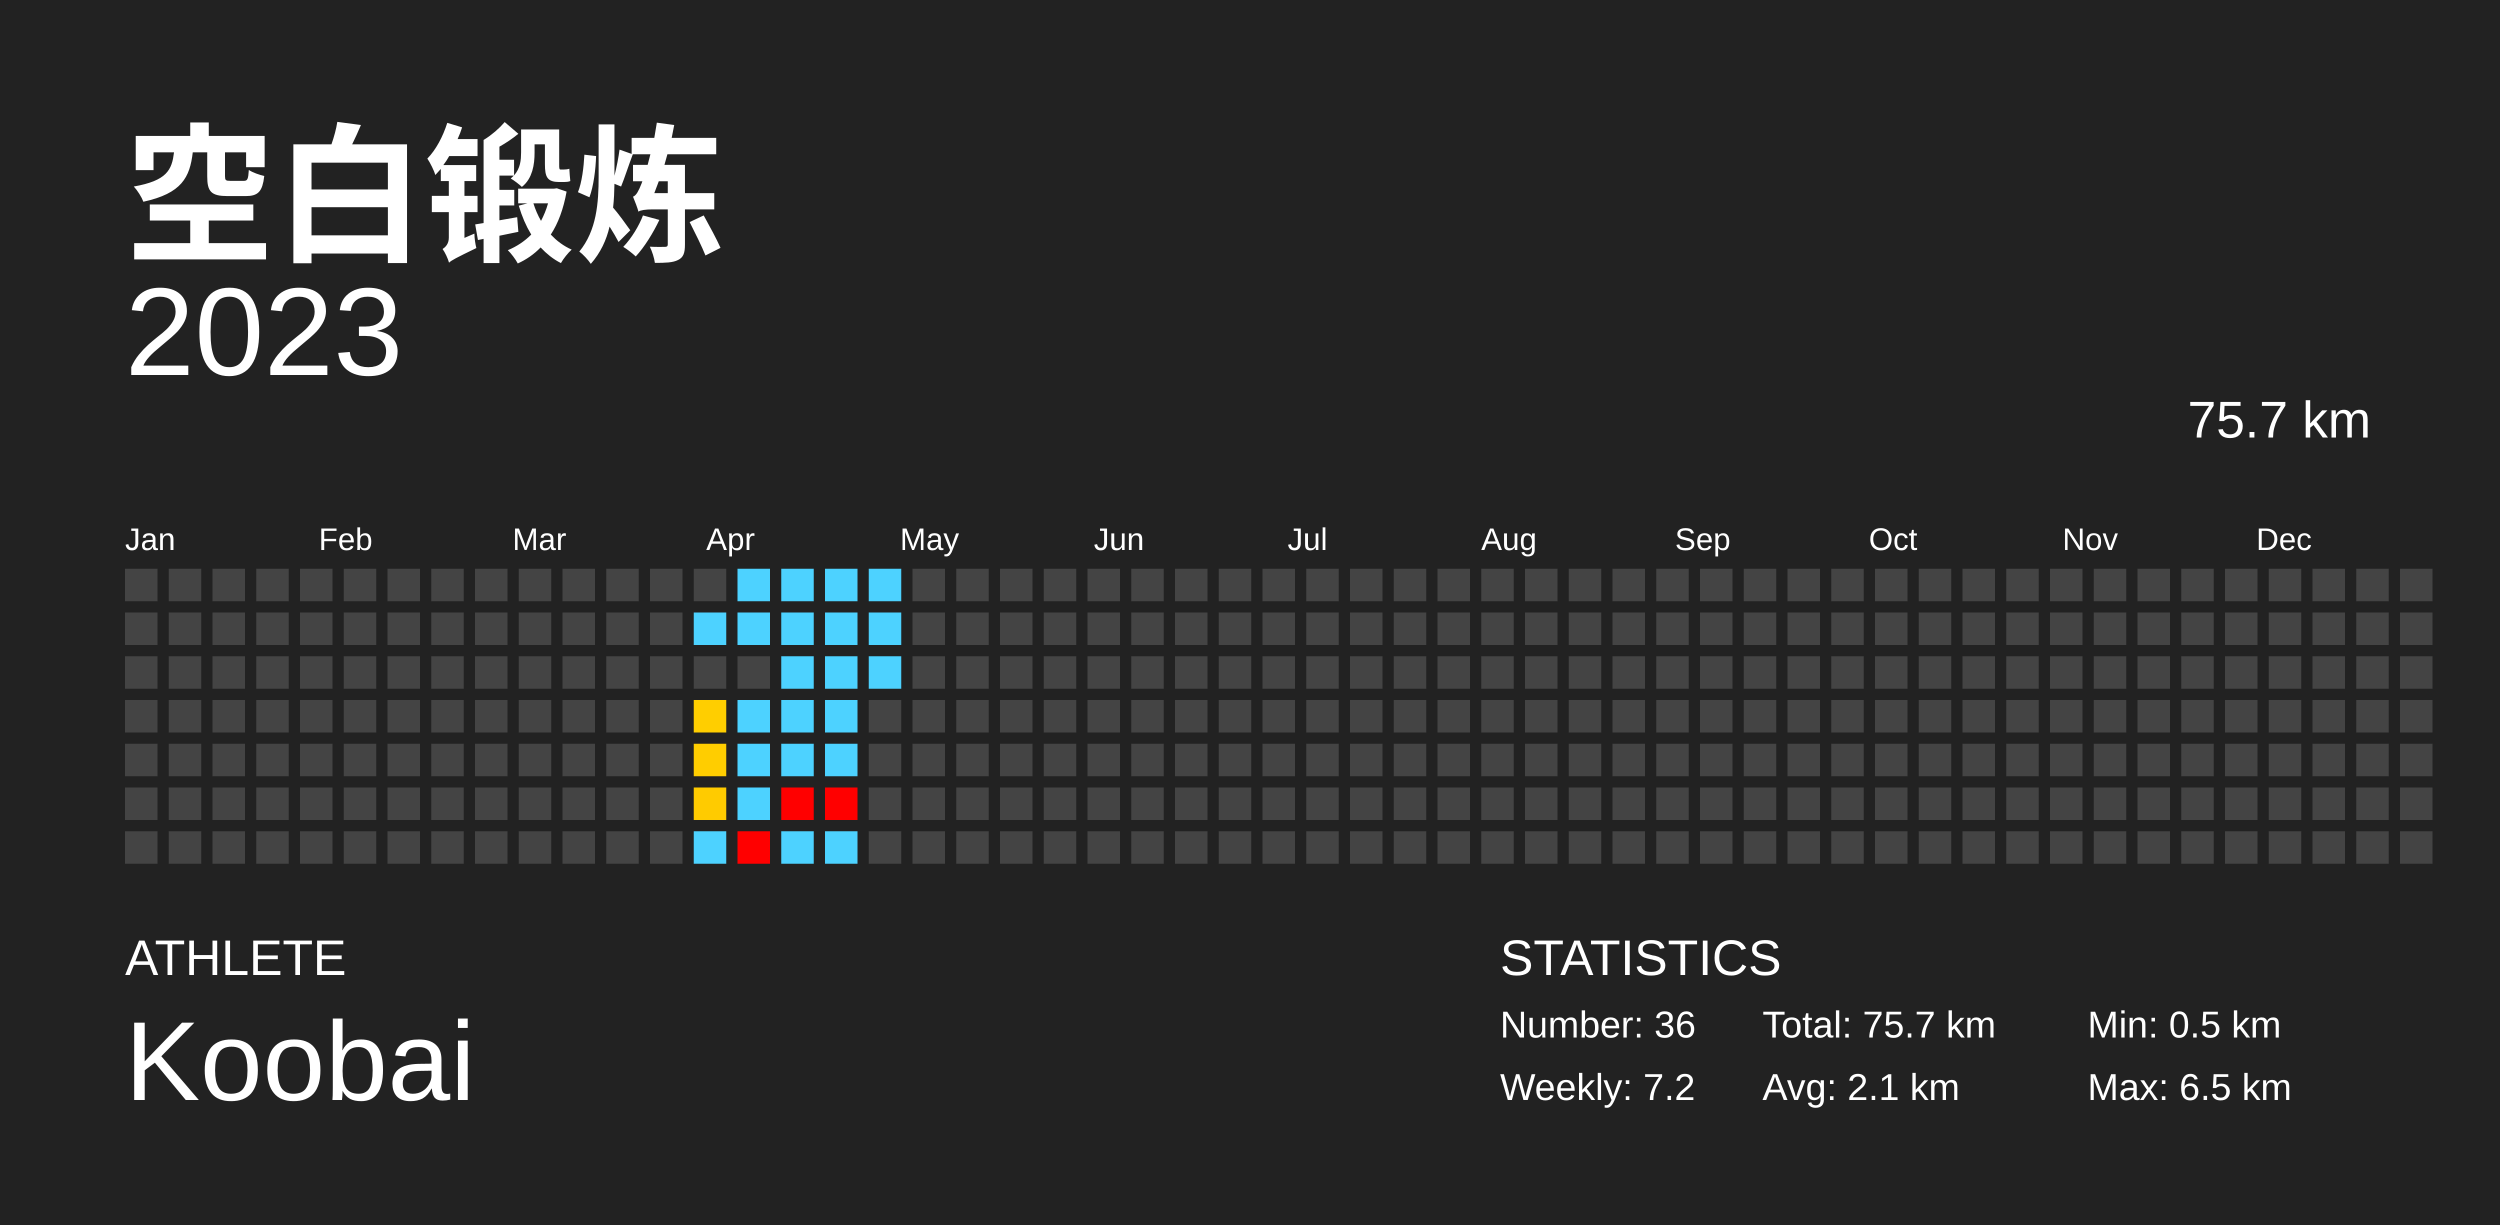
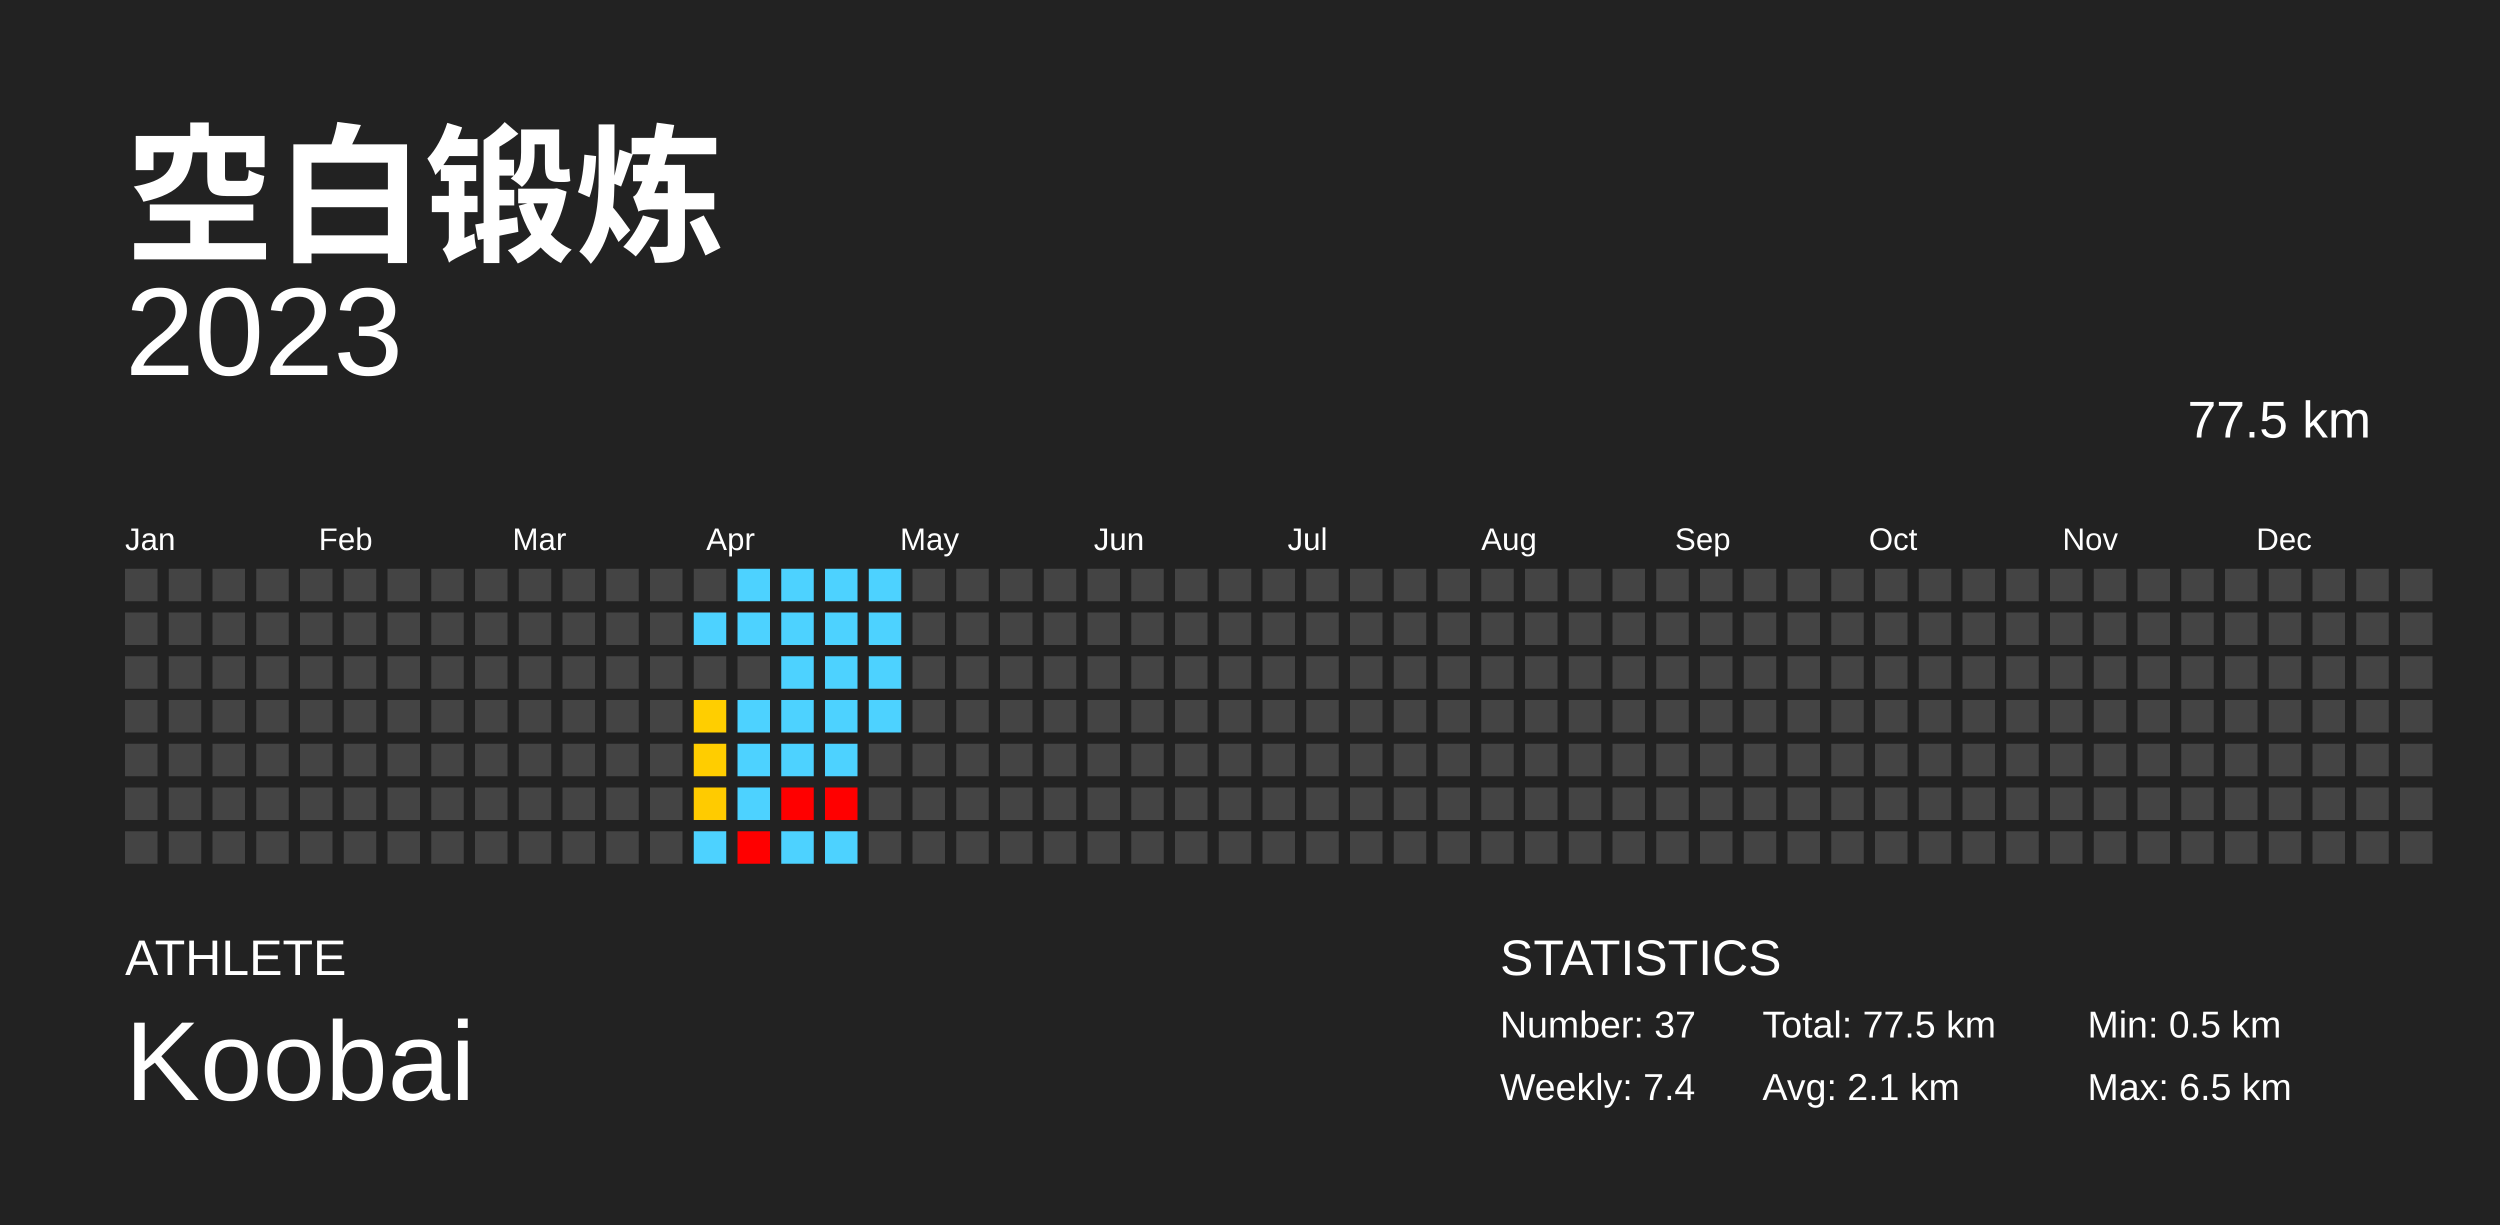
<svg xmlns="http://www.w3.org/2000/svg" baseProfile="full" height="98mm" version="1.1" viewBox="0,0,200,98" width="200mm">
  <defs />
  <rect fill="#222222" height="98" width="200" x="0" y="0" />
  <text fill="#FFFFFF" style="font-size:12px; font-family:Arial; font-weight:bold;" x="10" y="20">空白锻炼</text>
  <text fill="#FFFFFF" style="font-size:4px; font-family:Arial" x="10" y="78">ATHLETE</text>
  <text fill="#FFFFFF" style="font-size:9px; font-family:Arial" x="10" y="88">Koobai</text>
  <text fill="#FFFFFF" style="font-size:4px; font-family:Arial" x="120" y="78">STATISTICS</text>
-   <text fill="#FFFFFF" style="font-size:3px; font-family:Arial" x="120" y="83">Number: 36</text>
-   <text fill="#FFFFFF" style="font-size:3px; font-family:Arial" x="120" y="88">Weekly: 7.2</text>
-   <text fill="#FFFFFF" style="font-size:3px; font-family:Arial" x="141" y="83">Total: 75.7 km</text>
+   <text fill="#FFFFFF" style="font-size:3px; font-family:Arial" x="120" y="83">Number: 37</text>
+   <text fill="#FFFFFF" style="font-size:3px; font-family:Arial" x="120" y="88">Weekly: 7.4</text>
+   <text fill="#FFFFFF" style="font-size:3px; font-family:Arial" x="141" y="83">Total: 77.5 km</text>
  <text fill="#FFFFFF" style="font-size:3px; font-family:Arial" x="141" y="88">Avg: 2.1 km</text>
  <text fill="#FFFFFF" style="font-size:3px; font-family:Arial" x="167" y="83">Min: 0.5 km</text>
  <text fill="#FFFFFF" style="font-size:3px; font-family:Arial" x="167" y="88">Max: 6.5 km</text>
  <text alignment-baseline="hanging" fill="#FFFFFF" style="font-size:10.0px; font-family:Arial;" x="10" y="30">2023</text>
-   <text alignment-baseline="hanging" fill="#FFFFFF" style="font-size:4.125px; font-family:Arial;" x="175" y="35">75.7 km</text>
+   <text alignment-baseline="hanging" fill="#FFFFFF" style="font-size:4.125px; font-family:Arial;" x="175" y="35">77.5 km</text>
  <text fill="#FFFFFF" style="font-size:2.5px; font-family:Arial" x="10.0" y="44">Jan</text>
  <text fill="#FFFFFF" style="font-size:2.5px; font-family:Arial" x="25.5" y="44">Feb</text>
  <text fill="#FFFFFF" style="font-size:2.5px; font-family:Arial" x="41.0" y="44">Mar</text>
  <text fill="#FFFFFF" style="font-size:2.5px; font-family:Arial" x="56.5" y="44">Apr</text>
  <text fill="#FFFFFF" style="font-size:2.5px; font-family:Arial" x="72.0" y="44">May</text>
  <text fill="#FFFFFF" style="font-size:2.5px; font-family:Arial" x="87.5" y="44">Jun</text>
  <text fill="#FFFFFF" style="font-size:2.5px; font-family:Arial" x="103.0" y="44">Jul</text>
  <text fill="#FFFFFF" style="font-size:2.5px; font-family:Arial" x="118.5" y="44">Aug</text>
  <text fill="#FFFFFF" style="font-size:2.5px; font-family:Arial" x="134.0" y="44">Sep</text>
  <text fill="#FFFFFF" style="font-size:2.5px; font-family:Arial" x="149.5" y="44">Oct</text>
  <text fill="#FFFFFF" style="font-size:2.5px; font-family:Arial" x="165.0" y="44">Nov</text>
  <text fill="#FFFFFF" style="font-size:2.5px; font-family:Arial" x="180.5" y="44">Dec</text>
  <rect fill="#444444" height="2.6" width="2.6" x="10.0" y="45.5" />
  <rect fill="#444444" height="2.6" width="2.6" x="10.0" y="49.0" />
  <rect fill="#444444" height="2.6" width="2.6" x="10.0" y="52.5" />
  <rect fill="#444444" height="2.6" width="2.6" x="10.0" y="56.0" />
  <rect fill="#444444" height="2.6" width="2.6" x="10.0" y="59.5" />
  <rect fill="#444444" height="2.6" width="2.6" x="10.0" y="63.0" />
  <rect fill="#444444" height="2.6" width="2.6" x="10.0" y="66.5" />
  <rect fill="#444444" height="2.6" width="2.6" x="13.5" y="45.5" />
  <rect fill="#444444" height="2.6" width="2.6" x="13.5" y="49.0" />
  <rect fill="#444444" height="2.6" width="2.6" x="13.5" y="52.5" />
  <rect fill="#444444" height="2.6" width="2.6" x="13.5" y="56.0" />
  <rect fill="#444444" height="2.6" width="2.6" x="13.5" y="59.5" />
  <rect fill="#444444" height="2.6" width="2.6" x="13.5" y="63.0" />
  <rect fill="#444444" height="2.6" width="2.6" x="13.5" y="66.5" />
  <rect fill="#444444" height="2.6" width="2.6" x="17.0" y="45.5" />
  <rect fill="#444444" height="2.6" width="2.6" x="17.0" y="49.0" />
  <rect fill="#444444" height="2.6" width="2.6" x="17.0" y="52.5" />
  <rect fill="#444444" height="2.6" width="2.6" x="17.0" y="56.0" />
  <rect fill="#444444" height="2.6" width="2.6" x="17.0" y="59.5" />
  <rect fill="#444444" height="2.6" width="2.6" x="17.0" y="63.0" />
  <rect fill="#444444" height="2.6" width="2.6" x="17.0" y="66.5" />
  <rect fill="#444444" height="2.6" width="2.6" x="20.5" y="45.5" />
  <rect fill="#444444" height="2.6" width="2.6" x="20.5" y="49.0" />
  <rect fill="#444444" height="2.6" width="2.6" x="20.5" y="52.5" />
  <rect fill="#444444" height="2.6" width="2.6" x="20.5" y="56.0" />
  <rect fill="#444444" height="2.6" width="2.6" x="20.5" y="59.5" />
  <rect fill="#444444" height="2.6" width="2.6" x="20.5" y="63.0" />
  <rect fill="#444444" height="2.6" width="2.6" x="20.5" y="66.5" />
  <rect fill="#444444" height="2.6" width="2.6" x="24.0" y="45.5" />
  <rect fill="#444444" height="2.6" width="2.6" x="24.0" y="49.0" />
  <rect fill="#444444" height="2.6" width="2.6" x="24.0" y="52.5" />
  <rect fill="#444444" height="2.6" width="2.6" x="24.0" y="56.0" />
  <rect fill="#444444" height="2.6" width="2.6" x="24.0" y="59.5" />
  <rect fill="#444444" height="2.6" width="2.6" x="24.0" y="63.0" />
  <rect fill="#444444" height="2.6" width="2.6" x="24.0" y="66.5" />
  <rect fill="#444444" height="2.6" width="2.6" x="27.5" y="45.5" />
  <rect fill="#444444" height="2.6" width="2.6" x="27.5" y="49.0" />
  <rect fill="#444444" height="2.6" width="2.6" x="27.5" y="52.5" />
  <rect fill="#444444" height="2.6" width="2.6" x="27.5" y="56.0" />
  <rect fill="#444444" height="2.6" width="2.6" x="27.5" y="59.5" />
  <rect fill="#444444" height="2.6" width="2.6" x="27.5" y="63.0" />
  <rect fill="#444444" height="2.6" width="2.6" x="27.5" y="66.5" />
  <rect fill="#444444" height="2.6" width="2.6" x="31.0" y="45.5" />
  <rect fill="#444444" height="2.6" width="2.6" x="31.0" y="49.0" />
  <rect fill="#444444" height="2.6" width="2.6" x="31.0" y="52.5" />
  <rect fill="#444444" height="2.6" width="2.6" x="31.0" y="56.0" />
  <rect fill="#444444" height="2.6" width="2.6" x="31.0" y="59.5" />
  <rect fill="#444444" height="2.6" width="2.6" x="31.0" y="63.0" />
  <rect fill="#444444" height="2.6" width="2.6" x="31.0" y="66.5" />
  <rect fill="#444444" height="2.6" width="2.6" x="34.5" y="45.5" />
  <rect fill="#444444" height="2.6" width="2.6" x="34.5" y="49.0" />
  <rect fill="#444444" height="2.6" width="2.6" x="34.5" y="52.5" />
  <rect fill="#444444" height="2.6" width="2.6" x="34.5" y="56.0" />
  <rect fill="#444444" height="2.6" width="2.6" x="34.5" y="59.5" />
  <rect fill="#444444" height="2.6" width="2.6" x="34.5" y="63.0" />
  <rect fill="#444444" height="2.6" width="2.6" x="34.5" y="66.5" />
  <rect fill="#444444" height="2.6" width="2.6" x="38.0" y="45.5" />
  <rect fill="#444444" height="2.6" width="2.6" x="38.0" y="49.0" />
  <rect fill="#444444" height="2.6" width="2.6" x="38.0" y="52.5" />
  <rect fill="#444444" height="2.6" width="2.6" x="38.0" y="56.0" />
  <rect fill="#444444" height="2.6" width="2.6" x="38.0" y="59.5" />
  <rect fill="#444444" height="2.6" width="2.6" x="38.0" y="63.0" />
  <rect fill="#444444" height="2.6" width="2.6" x="38.0" y="66.5" />
  <rect fill="#444444" height="2.6" width="2.6" x="41.5" y="45.5" />
  <rect fill="#444444" height="2.6" width="2.6" x="41.5" y="49.0" />
  <rect fill="#444444" height="2.6" width="2.6" x="41.5" y="52.5" />
  <rect fill="#444444" height="2.6" width="2.6" x="41.5" y="56.0" />
  <rect fill="#444444" height="2.6" width="2.6" x="41.5" y="59.5" />
  <rect fill="#444444" height="2.6" width="2.6" x="41.5" y="63.0" />
  <rect fill="#444444" height="2.6" width="2.6" x="41.5" y="66.5" />
  <rect fill="#444444" height="2.6" width="2.6" x="45.0" y="45.5" />
  <rect fill="#444444" height="2.6" width="2.6" x="45.0" y="49.0" />
  <rect fill="#444444" height="2.6" width="2.6" x="45.0" y="52.5" />
  <rect fill="#444444" height="2.6" width="2.6" x="45.0" y="56.0" />
  <rect fill="#444444" height="2.6" width="2.6" x="45.0" y="59.5" />
  <rect fill="#444444" height="2.6" width="2.6" x="45.0" y="63.0" />
  <rect fill="#444444" height="2.6" width="2.6" x="45.0" y="66.5" />
  <rect fill="#444444" height="2.6" width="2.6" x="48.5" y="45.5" />
  <rect fill="#444444" height="2.6" width="2.6" x="48.5" y="49.0" />
  <rect fill="#444444" height="2.6" width="2.6" x="48.5" y="52.5" />
  <rect fill="#444444" height="2.6" width="2.6" x="48.5" y="56.0" />
  <rect fill="#444444" height="2.6" width="2.6" x="48.5" y="59.5" />
  <rect fill="#444444" height="2.6" width="2.6" x="48.5" y="63.0" />
  <rect fill="#444444" height="2.6" width="2.6" x="48.5" y="66.5" />
  <rect fill="#444444" height="2.6" width="2.6" x="52.0" y="45.5" />
  <rect fill="#444444" height="2.6" width="2.6" x="52.0" y="49.0" />
  <rect fill="#444444" height="2.6" width="2.6" x="52.0" y="52.5" />
  <rect fill="#444444" height="2.6" width="2.6" x="52.0" y="56.0" />
  <rect fill="#444444" height="2.6" width="2.6" x="52.0" y="59.5" />
  <rect fill="#444444" height="2.6" width="2.6" x="52.0" y="63.0" />
  <rect fill="#444444" height="2.6" width="2.6" x="52.0" y="66.5" />
  <rect fill="#444444" height="2.6" width="2.6" x="55.5" y="45.5" />
  <rect fill="#4dd2ff" height="2.6" width="2.6" x="55.5" y="49.0" />
  <rect fill="#444444" height="2.6" width="2.6" x="55.5" y="52.5" />
  <rect fill="#ffce00" height="2.6" width="2.6" x="55.5" y="56.0" />
  <rect fill="#ffcd00" height="2.6" width="2.6" x="55.5" y="59.5" />
  <rect fill="#ffcb00" height="2.6" width="2.6" x="55.5" y="63.0" />
  <rect fill="#4dd2ff" height="2.6" width="2.6" x="55.5" y="66.5" />
  <rect fill="#4dd2ff" height="2.6" width="2.6" x="59.0" y="45.5" />
  <rect fill="#4dd2ff" height="2.6" width="2.6" x="59.0" y="49.0" />
  <rect fill="#444444" height="2.6" width="2.6" x="59.0" y="52.5" />
  <rect fill="#4dd2ff" height="2.6" width="2.6" x="59.0" y="56.0" />
  <rect fill="#4dd2ff" height="2.6" width="2.6" x="59.0" y="59.5" />
  <rect fill="#4dd2ff" height="2.6" width="2.6" x="59.0" y="63.0" />
  <rect fill="red" height="2.6" width="2.6" x="59.0" y="66.5" />
  <rect fill="#4dd2ff" height="2.6" width="2.6" x="62.5" y="45.5" />
  <rect fill="#4dd2ff" height="2.6" width="2.6" x="62.5" y="49.0" />
  <rect fill="#4dd2ff" height="2.6" width="2.6" x="62.5" y="52.5" />
  <rect fill="#4dd2ff" height="2.6" width="2.6" x="62.5" y="56.0" />
  <rect fill="#4dd2ff" height="2.6" width="2.6" x="62.5" y="59.5" />
  <rect fill="red" height="2.6" width="2.6" x="62.5" y="63.0" />
  <rect fill="#4dd2ff" height="2.6" width="2.6" x="62.5" y="66.5" />
  <rect fill="#4dd2ff" height="2.6" width="2.6" x="66.0" y="45.5" />
  <rect fill="#4dd2ff" height="2.6" width="2.6" x="66.0" y="49.0" />
  <rect fill="#4dd2ff" height="2.6" width="2.6" x="66.0" y="52.5" />
  <rect fill="#4dd2ff" height="2.6" width="2.6" x="66.0" y="56.0" />
  <rect fill="#4dd2ff" height="2.6" width="2.6" x="66.0" y="59.5" />
  <rect fill="red" height="2.6" width="2.6" x="66.0" y="63.0" />
  <rect fill="#4dd2ff" height="2.6" width="2.6" x="66.0" y="66.5" />
  <rect fill="#4dd2ff" height="2.6" width="2.6" x="69.5" y="45.5" />
  <rect fill="#4dd2ff" height="2.6" width="2.6" x="69.5" y="49.0" />
  <rect fill="#4dd2ff" height="2.6" width="2.6" x="69.5" y="52.5" />
-   <rect fill="#444444" height="2.6" width="2.6" x="69.5" y="56.0" />
+   <rect fill="#4dd2ff" height="2.6" width="2.6" x="69.5" y="56.0" />
  <rect fill="#444444" height="2.6" width="2.6" x="69.5" y="59.5" />
  <rect fill="#444444" height="2.6" width="2.6" x="69.5" y="63.0" />
  <rect fill="#444444" height="2.6" width="2.6" x="69.5" y="66.5" />
  <rect fill="#444444" height="2.6" width="2.6" x="73.0" y="45.5" />
  <rect fill="#444444" height="2.6" width="2.6" x="73.0" y="49.0" />
  <rect fill="#444444" height="2.6" width="2.6" x="73.0" y="52.5" />
  <rect fill="#444444" height="2.6" width="2.6" x="73.0" y="56.0" />
  <rect fill="#444444" height="2.6" width="2.6" x="73.0" y="59.5" />
  <rect fill="#444444" height="2.6" width="2.6" x="73.0" y="63.0" />
  <rect fill="#444444" height="2.6" width="2.6" x="73.0" y="66.5" />
  <rect fill="#444444" height="2.6" width="2.6" x="76.5" y="45.5" />
  <rect fill="#444444" height="2.6" width="2.6" x="76.5" y="49.0" />
  <rect fill="#444444" height="2.6" width="2.6" x="76.5" y="52.5" />
  <rect fill="#444444" height="2.6" width="2.6" x="76.5" y="56.0" />
  <rect fill="#444444" height="2.6" width="2.6" x="76.5" y="59.5" />
  <rect fill="#444444" height="2.6" width="2.6" x="76.5" y="63.0" />
  <rect fill="#444444" height="2.6" width="2.6" x="76.5" y="66.5" />
  <rect fill="#444444" height="2.6" width="2.6" x="80.0" y="45.5" />
  <rect fill="#444444" height="2.6" width="2.6" x="80.0" y="49.0" />
  <rect fill="#444444" height="2.6" width="2.6" x="80.0" y="52.5" />
  <rect fill="#444444" height="2.6" width="2.6" x="80.0" y="56.0" />
  <rect fill="#444444" height="2.6" width="2.6" x="80.0" y="59.5" />
  <rect fill="#444444" height="2.6" width="2.6" x="80.0" y="63.0" />
  <rect fill="#444444" height="2.6" width="2.6" x="80.0" y="66.5" />
  <rect fill="#444444" height="2.6" width="2.6" x="83.5" y="45.5" />
  <rect fill="#444444" height="2.6" width="2.6" x="83.5" y="49.0" />
  <rect fill="#444444" height="2.6" width="2.6" x="83.5" y="52.5" />
  <rect fill="#444444" height="2.6" width="2.6" x="83.5" y="56.0" />
  <rect fill="#444444" height="2.6" width="2.6" x="83.5" y="59.5" />
  <rect fill="#444444" height="2.6" width="2.6" x="83.5" y="63.0" />
  <rect fill="#444444" height="2.6" width="2.6" x="83.5" y="66.5" />
  <rect fill="#444444" height="2.6" width="2.6" x="87.0" y="45.5" />
  <rect fill="#444444" height="2.6" width="2.6" x="87.0" y="49.0" />
  <rect fill="#444444" height="2.6" width="2.6" x="87.0" y="52.5" />
  <rect fill="#444444" height="2.6" width="2.6" x="87.0" y="56.0" />
  <rect fill="#444444" height="2.6" width="2.6" x="87.0" y="59.5" />
  <rect fill="#444444" height="2.6" width="2.6" x="87.0" y="63.0" />
  <rect fill="#444444" height="2.6" width="2.6" x="87.0" y="66.5" />
  <rect fill="#444444" height="2.6" width="2.6" x="90.5" y="45.5" />
  <rect fill="#444444" height="2.6" width="2.6" x="90.5" y="49.0" />
  <rect fill="#444444" height="2.6" width="2.6" x="90.5" y="52.5" />
  <rect fill="#444444" height="2.6" width="2.6" x="90.5" y="56.0" />
  <rect fill="#444444" height="2.6" width="2.6" x="90.5" y="59.5" />
  <rect fill="#444444" height="2.6" width="2.6" x="90.5" y="63.0" />
  <rect fill="#444444" height="2.6" width="2.6" x="90.5" y="66.5" />
  <rect fill="#444444" height="2.6" width="2.6" x="94.0" y="45.5" />
  <rect fill="#444444" height="2.6" width="2.6" x="94.0" y="49.0" />
  <rect fill="#444444" height="2.6" width="2.6" x="94.0" y="52.5" />
  <rect fill="#444444" height="2.6" width="2.6" x="94.0" y="56.0" />
  <rect fill="#444444" height="2.6" width="2.6" x="94.0" y="59.5" />
  <rect fill="#444444" height="2.6" width="2.6" x="94.0" y="63.0" />
  <rect fill="#444444" height="2.6" width="2.6" x="94.0" y="66.5" />
  <rect fill="#444444" height="2.6" width="2.6" x="97.5" y="45.5" />
  <rect fill="#444444" height="2.6" width="2.6" x="97.5" y="49.0" />
  <rect fill="#444444" height="2.6" width="2.6" x="97.5" y="52.5" />
  <rect fill="#444444" height="2.6" width="2.6" x="97.5" y="56.0" />
  <rect fill="#444444" height="2.6" width="2.6" x="97.5" y="59.5" />
  <rect fill="#444444" height="2.6" width="2.6" x="97.5" y="63.0" />
  <rect fill="#444444" height="2.6" width="2.6" x="97.5" y="66.5" />
  <rect fill="#444444" height="2.6" width="2.6" x="101.0" y="45.5" />
  <rect fill="#444444" height="2.6" width="2.6" x="101.0" y="49.0" />
  <rect fill="#444444" height="2.6" width="2.6" x="101.0" y="52.5" />
  <rect fill="#444444" height="2.6" width="2.6" x="101.0" y="56.0" />
  <rect fill="#444444" height="2.6" width="2.6" x="101.0" y="59.5" />
  <rect fill="#444444" height="2.6" width="2.6" x="101.0" y="63.0" />
  <rect fill="#444444" height="2.6" width="2.6" x="101.0" y="66.5" />
  <rect fill="#444444" height="2.6" width="2.6" x="104.5" y="45.5" />
  <rect fill="#444444" height="2.6" width="2.6" x="104.5" y="49.0" />
  <rect fill="#444444" height="2.6" width="2.6" x="104.5" y="52.5" />
  <rect fill="#444444" height="2.6" width="2.6" x="104.5" y="56.0" />
  <rect fill="#444444" height="2.6" width="2.6" x="104.5" y="59.5" />
  <rect fill="#444444" height="2.6" width="2.6" x="104.5" y="63.0" />
  <rect fill="#444444" height="2.6" width="2.6" x="104.5" y="66.5" />
  <rect fill="#444444" height="2.6" width="2.6" x="108.0" y="45.5" />
  <rect fill="#444444" height="2.6" width="2.6" x="108.0" y="49.0" />
  <rect fill="#444444" height="2.6" width="2.6" x="108.0" y="52.5" />
  <rect fill="#444444" height="2.6" width="2.6" x="108.0" y="56.0" />
  <rect fill="#444444" height="2.6" width="2.6" x="108.0" y="59.5" />
  <rect fill="#444444" height="2.6" width="2.6" x="108.0" y="63.0" />
  <rect fill="#444444" height="2.6" width="2.6" x="108.0" y="66.5" />
  <rect fill="#444444" height="2.6" width="2.6" x="111.5" y="45.5" />
  <rect fill="#444444" height="2.6" width="2.6" x="111.5" y="49.0" />
  <rect fill="#444444" height="2.6" width="2.6" x="111.5" y="52.5" />
  <rect fill="#444444" height="2.6" width="2.6" x="111.5" y="56.0" />
  <rect fill="#444444" height="2.6" width="2.6" x="111.5" y="59.5" />
  <rect fill="#444444" height="2.6" width="2.6" x="111.5" y="63.0" />
  <rect fill="#444444" height="2.6" width="2.6" x="111.5" y="66.5" />
  <rect fill="#444444" height="2.6" width="2.6" x="115.0" y="45.5" />
  <rect fill="#444444" height="2.6" width="2.6" x="115.0" y="49.0" />
  <rect fill="#444444" height="2.6" width="2.6" x="115.0" y="52.5" />
  <rect fill="#444444" height="2.6" width="2.6" x="115.0" y="56.0" />
  <rect fill="#444444" height="2.6" width="2.6" x="115.0" y="59.5" />
  <rect fill="#444444" height="2.6" width="2.6" x="115.0" y="63.0" />
  <rect fill="#444444" height="2.6" width="2.6" x="115.0" y="66.5" />
  <rect fill="#444444" height="2.6" width="2.6" x="118.5" y="45.5" />
  <rect fill="#444444" height="2.6" width="2.6" x="118.5" y="49.0" />
  <rect fill="#444444" height="2.6" width="2.6" x="118.5" y="52.5" />
  <rect fill="#444444" height="2.6" width="2.6" x="118.5" y="56.0" />
  <rect fill="#444444" height="2.6" width="2.6" x="118.5" y="59.5" />
  <rect fill="#444444" height="2.6" width="2.6" x="118.5" y="63.0" />
  <rect fill="#444444" height="2.6" width="2.6" x="118.5" y="66.5" />
  <rect fill="#444444" height="2.6" width="2.6" x="122.0" y="45.5" />
  <rect fill="#444444" height="2.6" width="2.6" x="122.0" y="49.0" />
  <rect fill="#444444" height="2.6" width="2.6" x="122.0" y="52.5" />
  <rect fill="#444444" height="2.6" width="2.6" x="122.0" y="56.0" />
  <rect fill="#444444" height="2.6" width="2.6" x="122.0" y="59.5" />
  <rect fill="#444444" height="2.6" width="2.6" x="122.0" y="63.0" />
  <rect fill="#444444" height="2.6" width="2.6" x="122.0" y="66.5" />
  <rect fill="#444444" height="2.6" width="2.6" x="125.5" y="45.5" />
  <rect fill="#444444" height="2.6" width="2.6" x="125.5" y="49.0" />
  <rect fill="#444444" height="2.6" width="2.6" x="125.5" y="52.5" />
  <rect fill="#444444" height="2.6" width="2.6" x="125.5" y="56.0" />
  <rect fill="#444444" height="2.6" width="2.6" x="125.5" y="59.5" />
  <rect fill="#444444" height="2.6" width="2.6" x="125.5" y="63.0" />
  <rect fill="#444444" height="2.6" width="2.6" x="125.5" y="66.5" />
  <rect fill="#444444" height="2.6" width="2.6" x="129.0" y="45.5" />
  <rect fill="#444444" height="2.6" width="2.6" x="129.0" y="49.0" />
  <rect fill="#444444" height="2.6" width="2.6" x="129.0" y="52.5" />
  <rect fill="#444444" height="2.6" width="2.6" x="129.0" y="56.0" />
  <rect fill="#444444" height="2.6" width="2.6" x="129.0" y="59.5" />
  <rect fill="#444444" height="2.6" width="2.6" x="129.0" y="63.0" />
  <rect fill="#444444" height="2.6" width="2.6" x="129.0" y="66.5" />
  <rect fill="#444444" height="2.6" width="2.6" x="132.5" y="45.5" />
  <rect fill="#444444" height="2.6" width="2.6" x="132.5" y="49.0" />
  <rect fill="#444444" height="2.6" width="2.6" x="132.5" y="52.5" />
  <rect fill="#444444" height="2.6" width="2.6" x="132.5" y="56.0" />
  <rect fill="#444444" height="2.6" width="2.6" x="132.5" y="59.5" />
  <rect fill="#444444" height="2.6" width="2.6" x="132.5" y="63.0" />
  <rect fill="#444444" height="2.6" width="2.6" x="132.5" y="66.5" />
  <rect fill="#444444" height="2.6" width="2.6" x="136.0" y="45.5" />
  <rect fill="#444444" height="2.6" width="2.6" x="136.0" y="49.0" />
  <rect fill="#444444" height="2.6" width="2.6" x="136.0" y="52.5" />
  <rect fill="#444444" height="2.6" width="2.6" x="136.0" y="56.0" />
  <rect fill="#444444" height="2.6" width="2.6" x="136.0" y="59.5" />
  <rect fill="#444444" height="2.6" width="2.6" x="136.0" y="63.0" />
  <rect fill="#444444" height="2.6" width="2.6" x="136.0" y="66.5" />
  <rect fill="#444444" height="2.6" width="2.6" x="139.5" y="45.5" />
  <rect fill="#444444" height="2.6" width="2.6" x="139.5" y="49.0" />
  <rect fill="#444444" height="2.6" width="2.6" x="139.5" y="52.5" />
  <rect fill="#444444" height="2.6" width="2.6" x="139.5" y="56.0" />
  <rect fill="#444444" height="2.6" width="2.6" x="139.5" y="59.5" />
  <rect fill="#444444" height="2.6" width="2.6" x="139.5" y="63.0" />
  <rect fill="#444444" height="2.6" width="2.6" x="139.5" y="66.5" />
  <rect fill="#444444" height="2.6" width="2.6" x="143.0" y="45.5" />
  <rect fill="#444444" height="2.6" width="2.6" x="143.0" y="49.0" />
  <rect fill="#444444" height="2.6" width="2.6" x="143.0" y="52.5" />
  <rect fill="#444444" height="2.6" width="2.6" x="143.0" y="56.0" />
  <rect fill="#444444" height="2.6" width="2.6" x="143.0" y="59.5" />
  <rect fill="#444444" height="2.6" width="2.6" x="143.0" y="63.0" />
  <rect fill="#444444" height="2.6" width="2.6" x="143.0" y="66.5" />
  <rect fill="#444444" height="2.6" width="2.6" x="146.5" y="45.5" />
  <rect fill="#444444" height="2.6" width="2.6" x="146.5" y="49.0" />
  <rect fill="#444444" height="2.6" width="2.6" x="146.5" y="52.5" />
  <rect fill="#444444" height="2.6" width="2.6" x="146.5" y="56.0" />
  <rect fill="#444444" height="2.6" width="2.6" x="146.5" y="59.5" />
  <rect fill="#444444" height="2.6" width="2.6" x="146.5" y="63.0" />
  <rect fill="#444444" height="2.6" width="2.6" x="146.5" y="66.5" />
  <rect fill="#444444" height="2.6" width="2.6" x="150.0" y="45.5" />
  <rect fill="#444444" height="2.6" width="2.6" x="150.0" y="49.0" />
  <rect fill="#444444" height="2.6" width="2.6" x="150.0" y="52.5" />
  <rect fill="#444444" height="2.6" width="2.6" x="150.0" y="56.0" />
  <rect fill="#444444" height="2.6" width="2.6" x="150.0" y="59.5" />
  <rect fill="#444444" height="2.6" width="2.6" x="150.0" y="63.0" />
  <rect fill="#444444" height="2.6" width="2.6" x="150.0" y="66.5" />
  <rect fill="#444444" height="2.6" width="2.6" x="153.5" y="45.5" />
  <rect fill="#444444" height="2.6" width="2.6" x="153.5" y="49.0" />
  <rect fill="#444444" height="2.6" width="2.6" x="153.5" y="52.5" />
  <rect fill="#444444" height="2.6" width="2.6" x="153.5" y="56.0" />
  <rect fill="#444444" height="2.6" width="2.6" x="153.5" y="59.5" />
  <rect fill="#444444" height="2.6" width="2.6" x="153.5" y="63.0" />
  <rect fill="#444444" height="2.6" width="2.6" x="153.5" y="66.5" />
  <rect fill="#444444" height="2.6" width="2.6" x="157.0" y="45.5" />
  <rect fill="#444444" height="2.6" width="2.6" x="157.0" y="49.0" />
  <rect fill="#444444" height="2.6" width="2.6" x="157.0" y="52.5" />
  <rect fill="#444444" height="2.6" width="2.6" x="157.0" y="56.0" />
  <rect fill="#444444" height="2.6" width="2.6" x="157.0" y="59.5" />
  <rect fill="#444444" height="2.6" width="2.6" x="157.0" y="63.0" />
  <rect fill="#444444" height="2.6" width="2.6" x="157.0" y="66.5" />
  <rect fill="#444444" height="2.6" width="2.6" x="160.5" y="45.5" />
  <rect fill="#444444" height="2.6" width="2.6" x="160.5" y="49.0" />
  <rect fill="#444444" height="2.6" width="2.6" x="160.5" y="52.5" />
  <rect fill="#444444" height="2.6" width="2.6" x="160.5" y="56.0" />
  <rect fill="#444444" height="2.6" width="2.6" x="160.5" y="59.5" />
  <rect fill="#444444" height="2.6" width="2.6" x="160.5" y="63.0" />
  <rect fill="#444444" height="2.6" width="2.6" x="160.5" y="66.5" />
  <rect fill="#444444" height="2.6" width="2.6" x="164.0" y="45.5" />
  <rect fill="#444444" height="2.6" width="2.6" x="164.0" y="49.0" />
  <rect fill="#444444" height="2.6" width="2.6" x="164.0" y="52.5" />
  <rect fill="#444444" height="2.6" width="2.6" x="164.0" y="56.0" />
  <rect fill="#444444" height="2.6" width="2.6" x="164.0" y="59.5" />
  <rect fill="#444444" height="2.6" width="2.6" x="164.0" y="63.0" />
  <rect fill="#444444" height="2.6" width="2.6" x="164.0" y="66.5" />
  <rect fill="#444444" height="2.6" width="2.6" x="167.5" y="45.5" />
  <rect fill="#444444" height="2.6" width="2.6" x="167.5" y="49.0" />
  <rect fill="#444444" height="2.6" width="2.6" x="167.5" y="52.5" />
  <rect fill="#444444" height="2.6" width="2.6" x="167.5" y="56.0" />
  <rect fill="#444444" height="2.6" width="2.6" x="167.5" y="59.5" />
  <rect fill="#444444" height="2.6" width="2.6" x="167.5" y="63.0" />
  <rect fill="#444444" height="2.6" width="2.6" x="167.5" y="66.5" />
  <rect fill="#444444" height="2.6" width="2.6" x="171.0" y="45.5" />
  <rect fill="#444444" height="2.6" width="2.6" x="171.0" y="49.0" />
  <rect fill="#444444" height="2.6" width="2.6" x="171.0" y="52.5" />
  <rect fill="#444444" height="2.6" width="2.6" x="171.0" y="56.0" />
  <rect fill="#444444" height="2.6" width="2.6" x="171.0" y="59.5" />
  <rect fill="#444444" height="2.6" width="2.6" x="171.0" y="63.0" />
  <rect fill="#444444" height="2.6" width="2.6" x="171.0" y="66.5" />
  <rect fill="#444444" height="2.6" width="2.6" x="174.5" y="45.5" />
  <rect fill="#444444" height="2.6" width="2.6" x="174.5" y="49.0" />
  <rect fill="#444444" height="2.6" width="2.6" x="174.5" y="52.5" />
  <rect fill="#444444" height="2.6" width="2.6" x="174.5" y="56.0" />
  <rect fill="#444444" height="2.6" width="2.6" x="174.5" y="59.5" />
  <rect fill="#444444" height="2.6" width="2.6" x="174.5" y="63.0" />
  <rect fill="#444444" height="2.6" width="2.6" x="174.5" y="66.5" />
  <rect fill="#444444" height="2.6" width="2.6" x="178.0" y="45.5" />
  <rect fill="#444444" height="2.6" width="2.6" x="178.0" y="49.0" />
  <rect fill="#444444" height="2.6" width="2.6" x="178.0" y="52.5" />
  <rect fill="#444444" height="2.6" width="2.6" x="178.0" y="56.0" />
  <rect fill="#444444" height="2.6" width="2.6" x="178.0" y="59.5" />
  <rect fill="#444444" height="2.6" width="2.6" x="178.0" y="63.0" />
  <rect fill="#444444" height="2.6" width="2.6" x="178.0" y="66.5" />
  <rect fill="#444444" height="2.6" width="2.6" x="181.5" y="45.5" />
  <rect fill="#444444" height="2.6" width="2.6" x="181.5" y="49.0" />
  <rect fill="#444444" height="2.6" width="2.6" x="181.5" y="52.5" />
  <rect fill="#444444" height="2.6" width="2.6" x="181.5" y="56.0" />
  <rect fill="#444444" height="2.6" width="2.6" x="181.5" y="59.5" />
  <rect fill="#444444" height="2.6" width="2.6" x="181.5" y="63.0" />
  <rect fill="#444444" height="2.6" width="2.6" x="181.5" y="66.5" />
  <rect fill="#444444" height="2.6" width="2.6" x="185.0" y="45.5" />
  <rect fill="#444444" height="2.6" width="2.6" x="185.0" y="49.0" />
  <rect fill="#444444" height="2.6" width="2.6" x="185.0" y="52.5" />
  <rect fill="#444444" height="2.6" width="2.6" x="185.0" y="56.0" />
  <rect fill="#444444" height="2.6" width="2.6" x="185.0" y="59.5" />
  <rect fill="#444444" height="2.6" width="2.6" x="185.0" y="63.0" />
  <rect fill="#444444" height="2.6" width="2.6" x="185.0" y="66.5" />
  <rect fill="#444444" height="2.6" width="2.6" x="188.5" y="45.5" />
  <rect fill="#444444" height="2.6" width="2.6" x="188.5" y="49.0" />
  <rect fill="#444444" height="2.6" width="2.6" x="188.5" y="52.5" />
  <rect fill="#444444" height="2.6" width="2.6" x="188.5" y="56.0" />
  <rect fill="#444444" height="2.6" width="2.6" x="188.5" y="59.5" />
  <rect fill="#444444" height="2.6" width="2.6" x="188.5" y="63.0" />
  <rect fill="#444444" height="2.6" width="2.6" x="188.5" y="66.5" />
  <rect fill="#444444" height="2.6" width="2.6" x="192.0" y="45.5" />
  <rect fill="#444444" height="2.6" width="2.6" x="192.0" y="49.0" />
  <rect fill="#444444" height="2.6" width="2.6" x="192.0" y="52.5" />
  <rect fill="#444444" height="2.6" width="2.6" x="192.0" y="56.0" />
  <rect fill="#444444" height="2.6" width="2.6" x="192.0" y="59.5" />
  <rect fill="#444444" height="2.6" width="2.6" x="192.0" y="63.0" />
  <rect fill="#444444" height="2.6" width="2.6" x="192.0" y="66.5" />
</svg>
